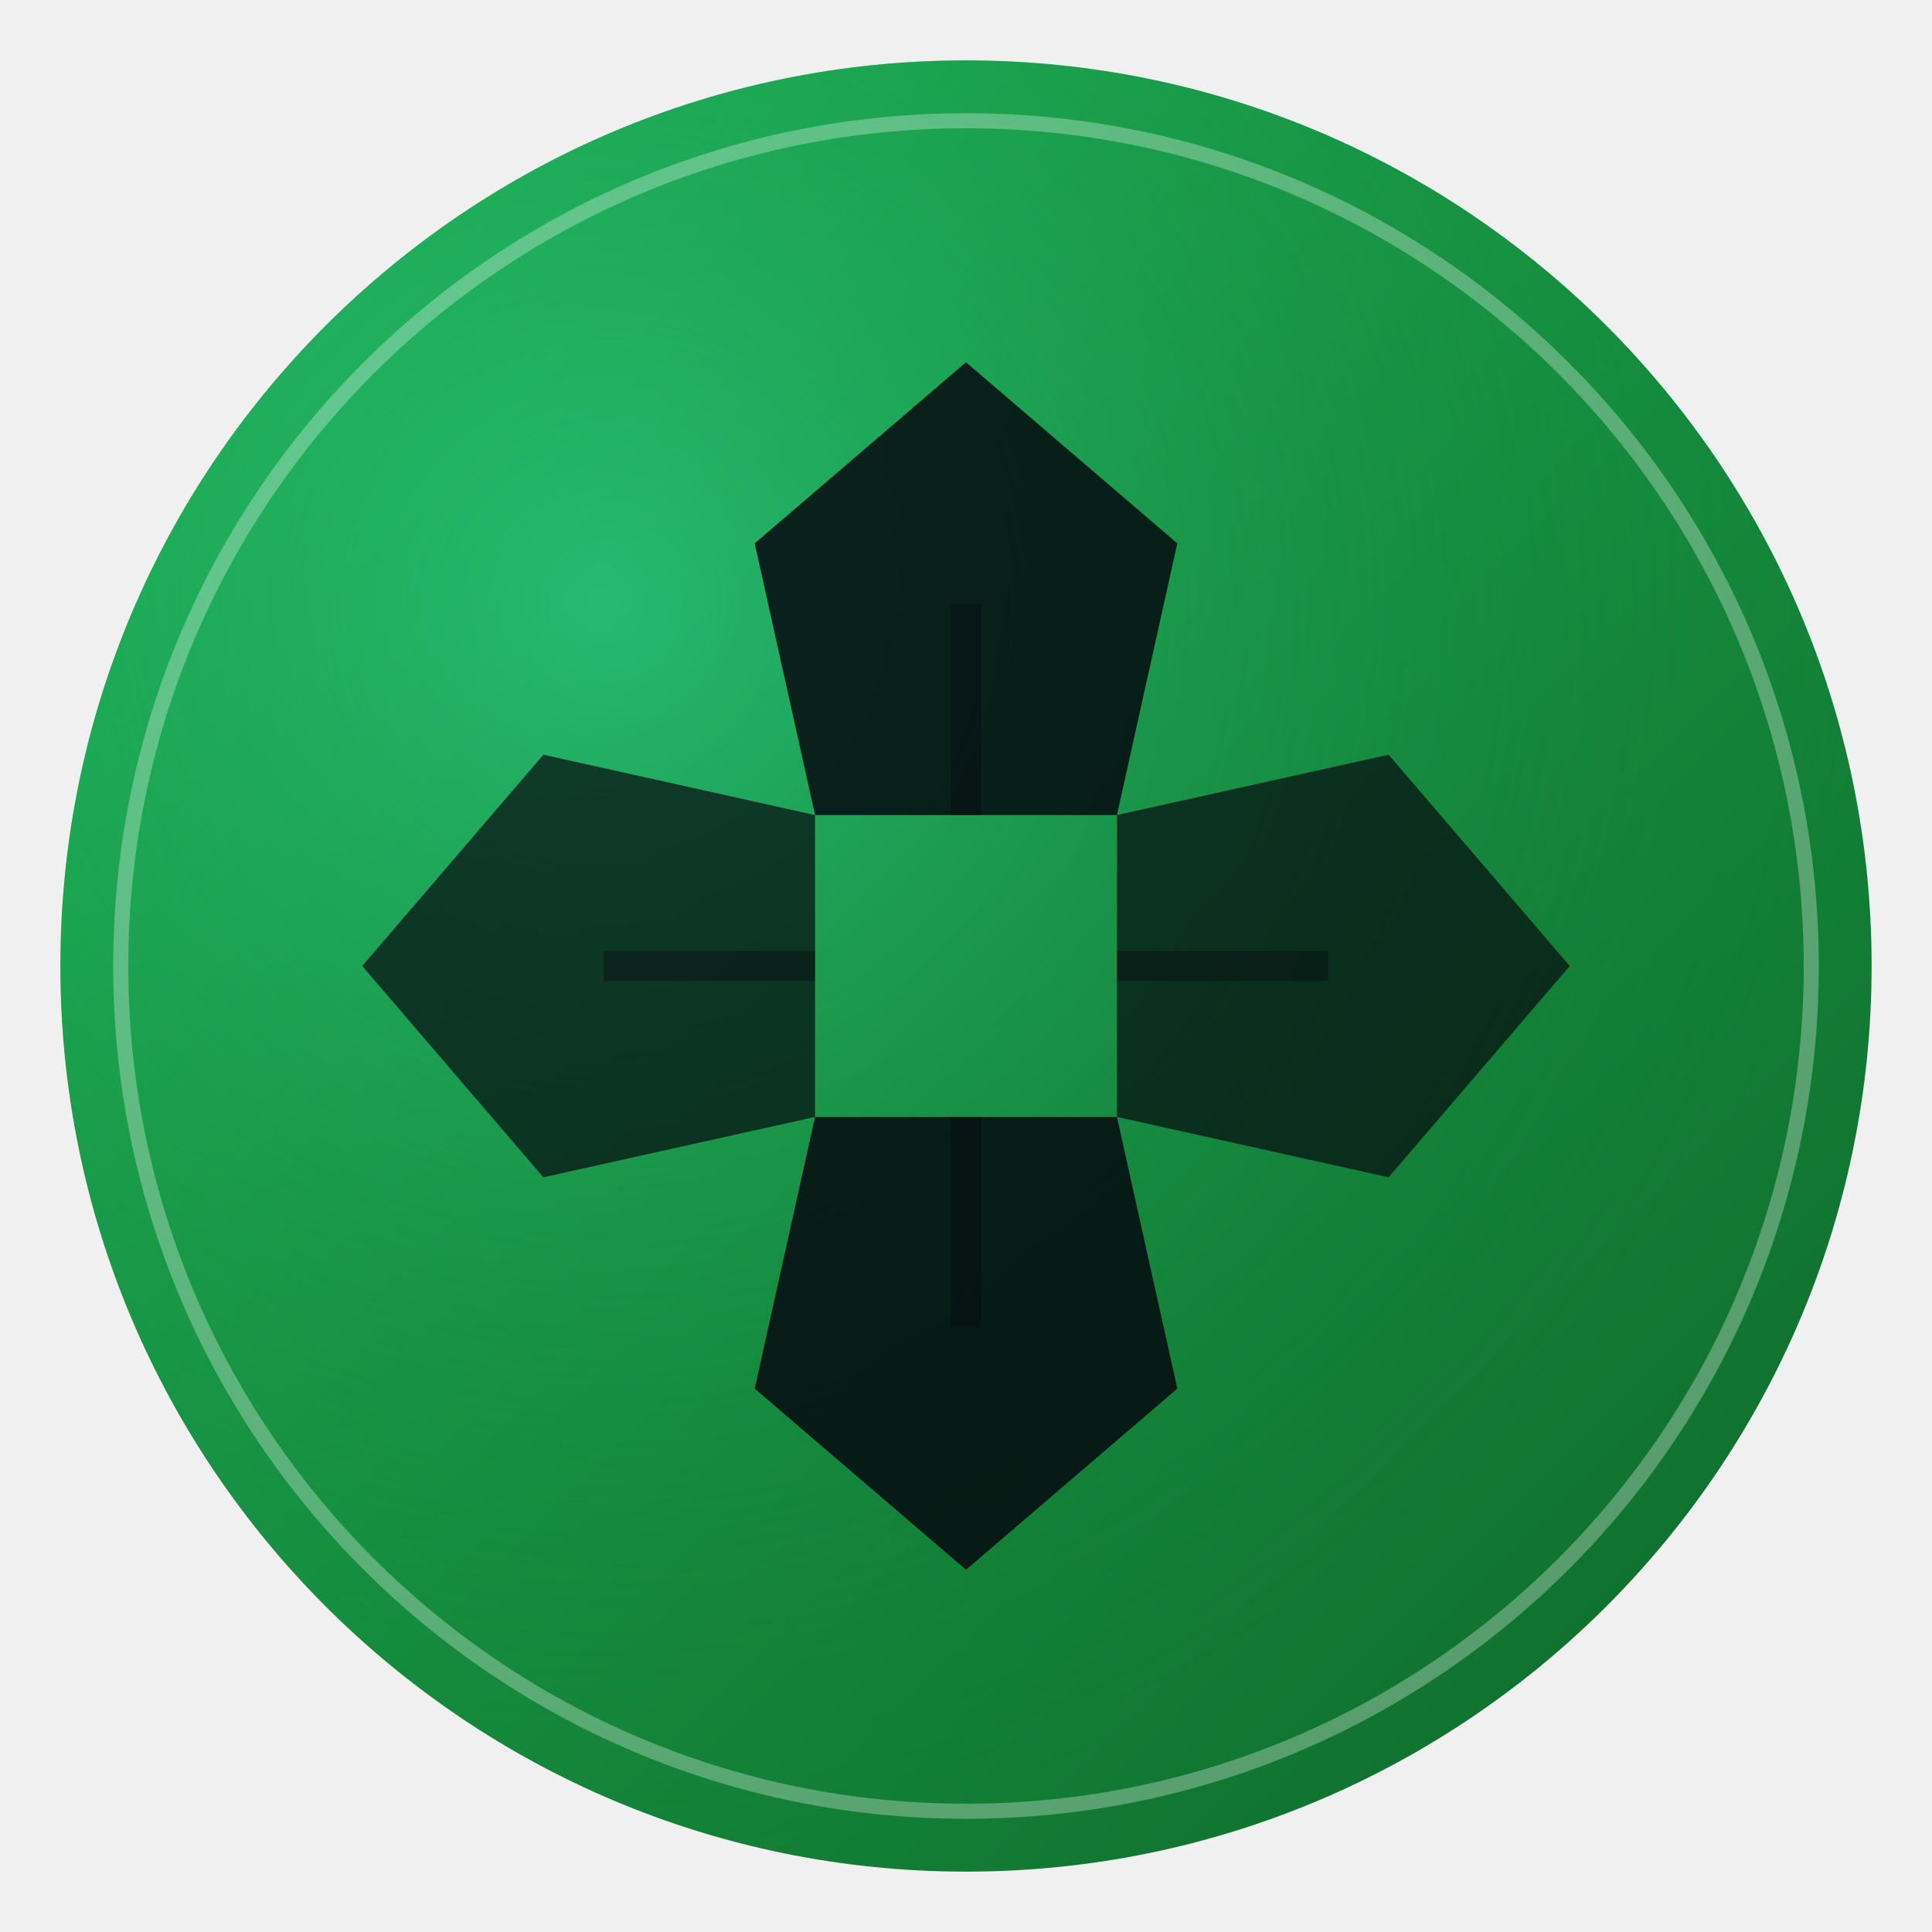
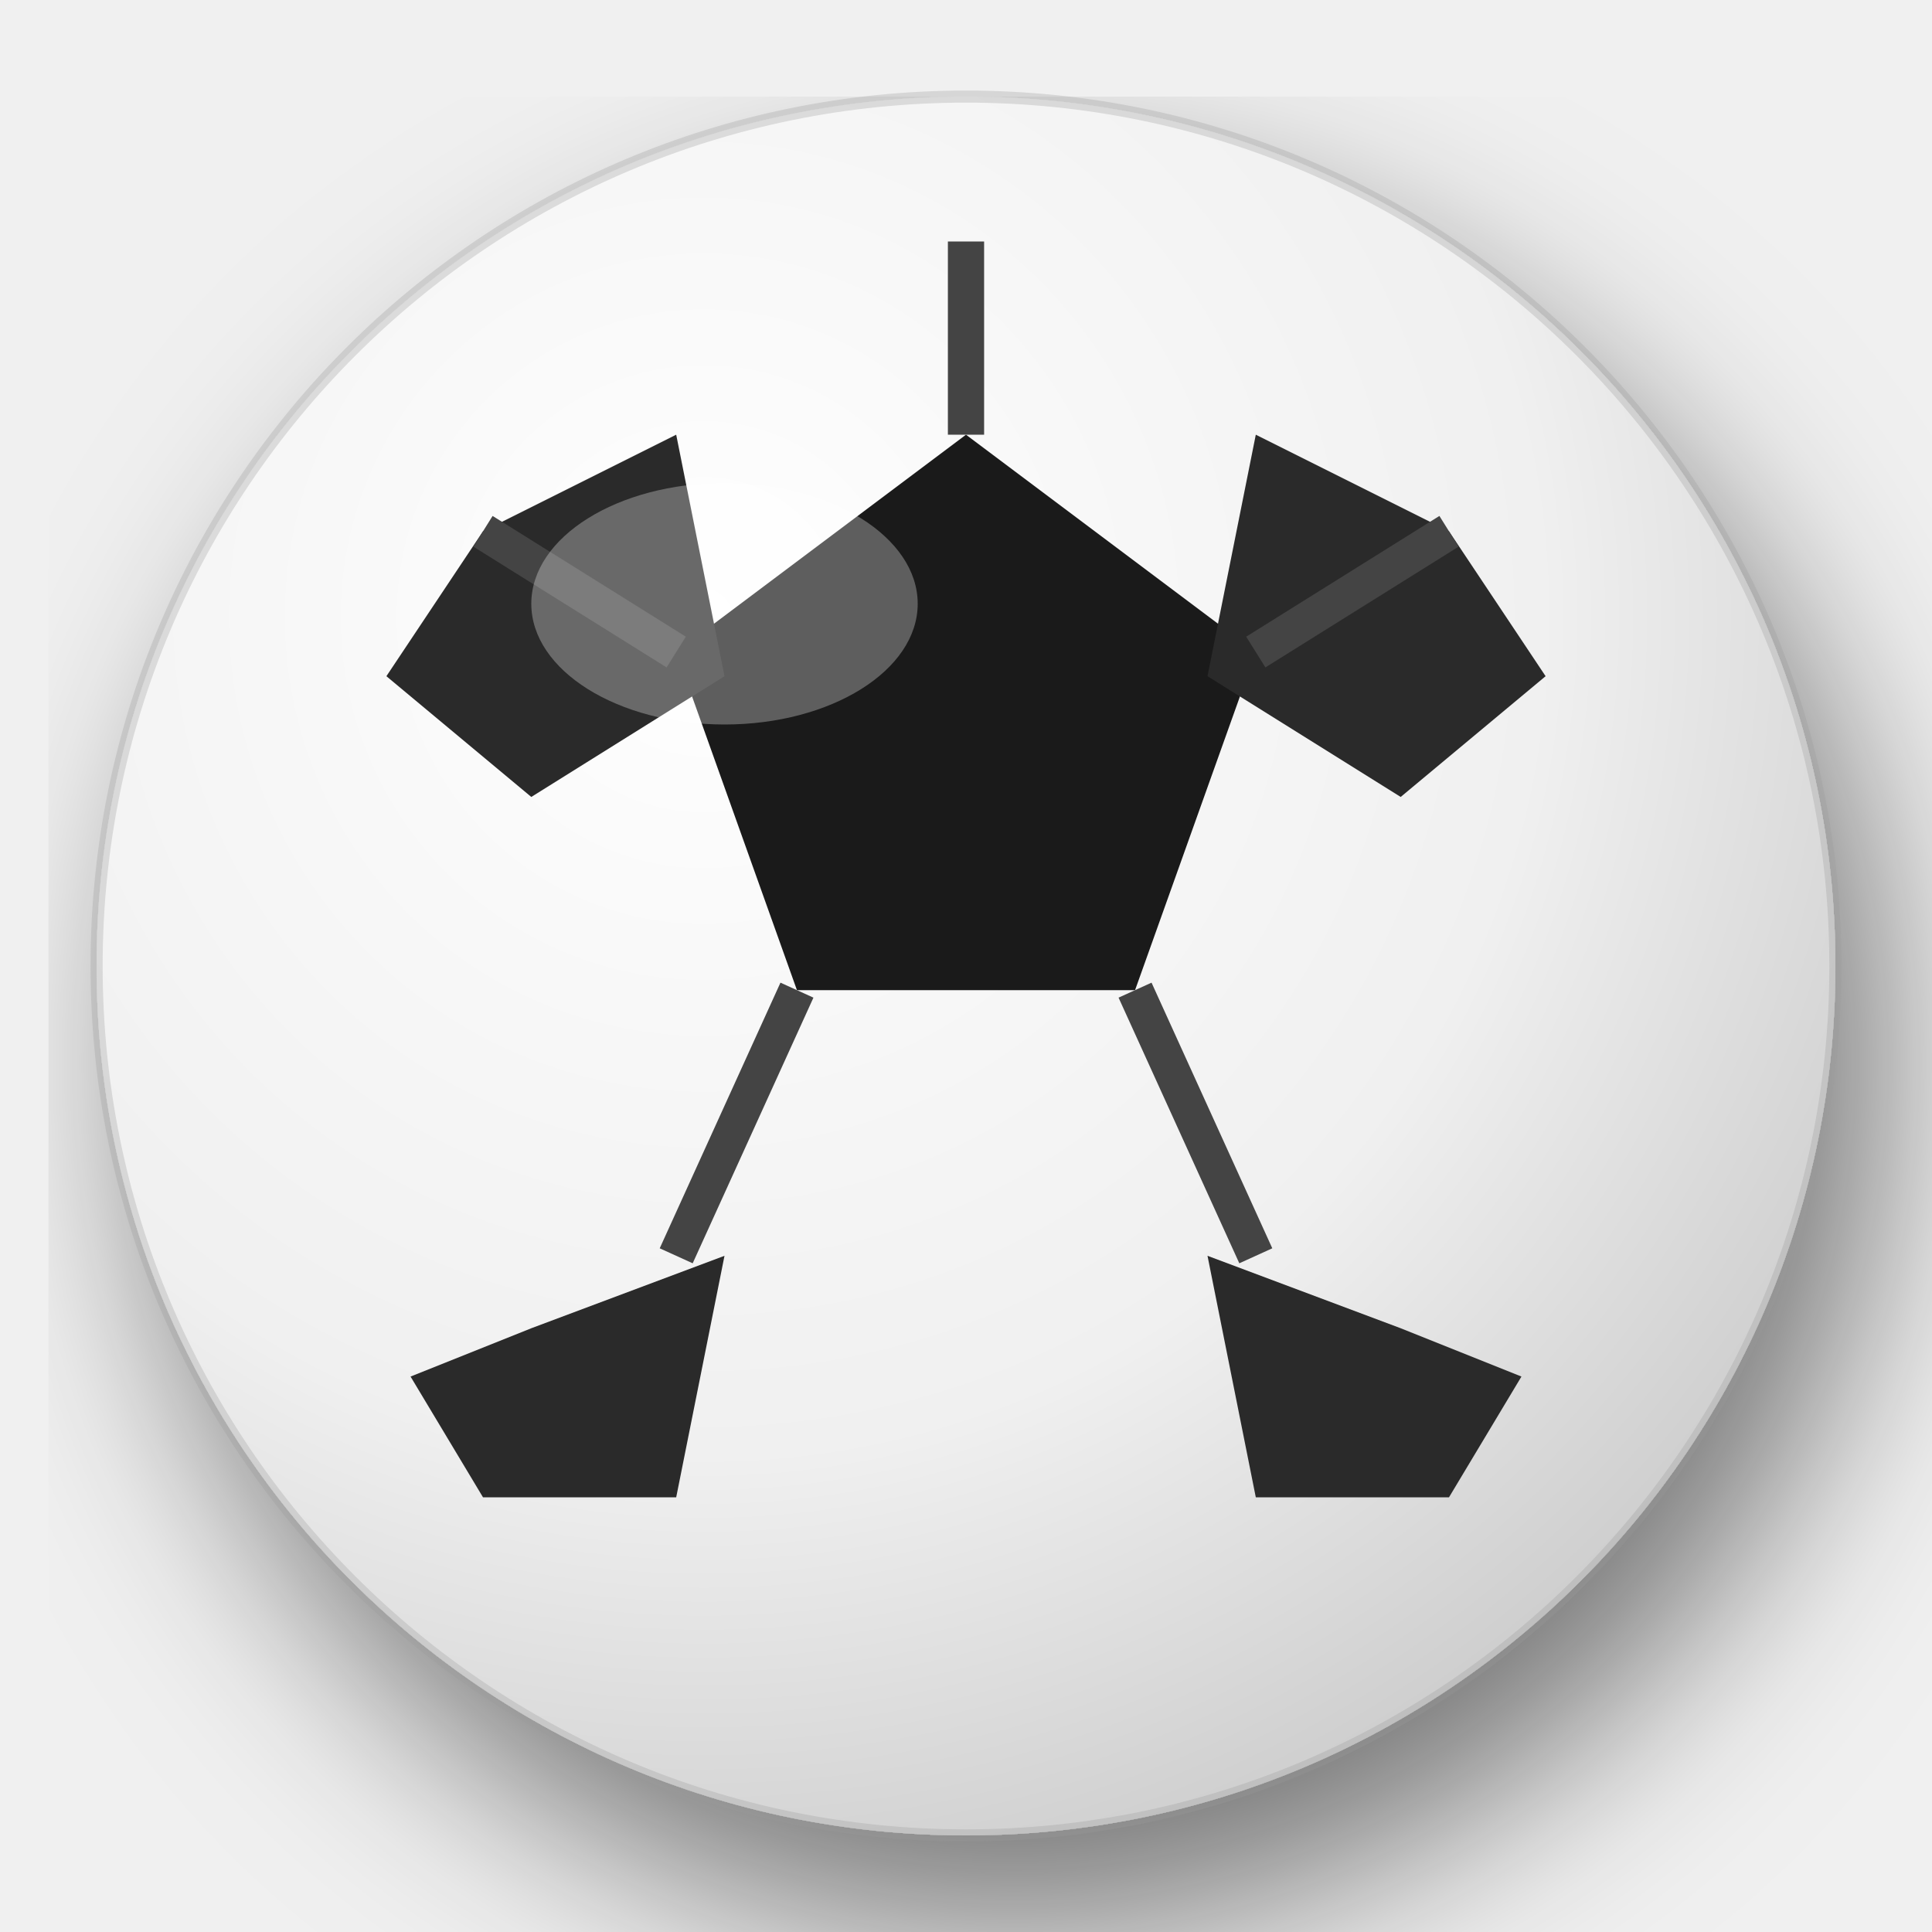
- <svg xmlns="http://www.w3.org/2000/svg" width="64" height="64" viewBox="0 0 64 64" role="img" aria-label="Football">
+ <svg xmlns="http://www.w3.org/2000/svg" width="80" height="80" viewBox="0 0 80 80" role="img" aria-label="Football">
  <defs>
-     <linearGradient id="fb-grad" x1="0" y1="0" x2="1" y2="1">
-       <stop offset="0%" stop-color="#1DB954" />
-       <stop offset="100%" stop-color="#0E6629" />
-     </linearGradient>
-     <radialGradient id="fb-glow" cx="0.3" cy="0.3" r="0.7">
-       <stop offset="0%" stop-color="#34D399" stop-opacity="0.5" />
-       <stop offset="100%" stop-color="#0E6629" stop-opacity="0" />
+     <radialGradient id="ball-grad" cx="0.35" cy="0.3" r="0.8">
+       <stop offset="0%" stop-color="#FFFFFF" />
+       <stop offset="60%" stop-color="#F0F0F0" />
+       <stop offset="100%" stop-color="#C8C8C8" />
    </radialGradient>
+     <filter id="ball-shadow" x="-20%" y="-20%" width="140%" height="140%">
+       <feDropShadow dx="2" dy="4" stdDeviation="4" flood-color="#000000" flood-opacity="0.5" />
+     </filter>
  </defs>
-   <circle cx="32" cy="32" r="30" fill="url(#fb-grad)" />
-   <circle cx="32" cy="32" r="30" fill="url(#fb-glow)" />
-   <circle cx="32" cy="32" r="28" fill="none" stroke="#FFFFFF" stroke-width="0.5" opacity="0.3" />
-   <polygon points="32,12 39,18 37,27 27,27 25,18" fill="#05080F" opacity="0.85" />
-   <polygon points="32,52 39,46 37,37 27,37 25,46" fill="#05080F" opacity="0.85" />
-   <polygon points="12,32 18,25 27,27 27,37 18,39" fill="#05080F" opacity="0.7" />
-   <polygon points="52,32 46,25 37,27 37,37 46,39" fill="#05080F" opacity="0.7" />
-   <line x1="32" y1="20" x2="32" y2="27" stroke="#05080F" stroke-width="1" opacity="0.4" />
-   <line x1="32" y1="37" x2="32" y2="44" stroke="#05080F" stroke-width="1" opacity="0.4" />
-   <line x1="20" y1="32" x2="27" y2="32" stroke="#05080F" stroke-width="1" opacity="0.4" />
-   <line x1="37" y1="32" x2="44" y2="32" stroke="#05080F" stroke-width="1" opacity="0.4" />
+   <circle cx="40" cy="40" r="36" fill="url(#ball-grad)" filter="url(#ball-shadow)" />
+   <circle cx="40" cy="40" r="36" fill="none" stroke="#999" stroke-width="0.5" opacity="0.3" />
+   <polygon points="40,18 52,27 47,41 33,41 28,27" fill="#1a1a1a" />
+   <polygon points="20,22 28,18 30,28 22,33 16,28" fill="#2a2a2a" />
+   <polygon points="60,22 52,18 50,28 58,33 64,28" fill="#2a2a2a" />
+   <polygon points="22,55 30,52 28,62 20,62 17,57" fill="#2a2a2a" />
+   <polygon points="58,55 50,52 52,62 60,62 63,57" fill="#2a2a2a" />
+   <line x1="40" y1="18" x2="40" y2="10" stroke="#444" stroke-width="1.5" />
+   <line x1="52" y1="27" x2="60" y2="22" stroke="#444" stroke-width="1.5" />
+   <line x1="28" y1="27" x2="20" y2="22" stroke="#444" stroke-width="1.5" />
+   <line x1="33" y1="41" x2="28" y2="52" stroke="#444" stroke-width="1.5" />
+   <line x1="47" y1="41" x2="52" y2="52" stroke="#444" stroke-width="1.5" />
+   <ellipse cx="30" cy="25" rx="8" ry="5" fill="#FFFFFF" opacity="0.3" />
</svg>
